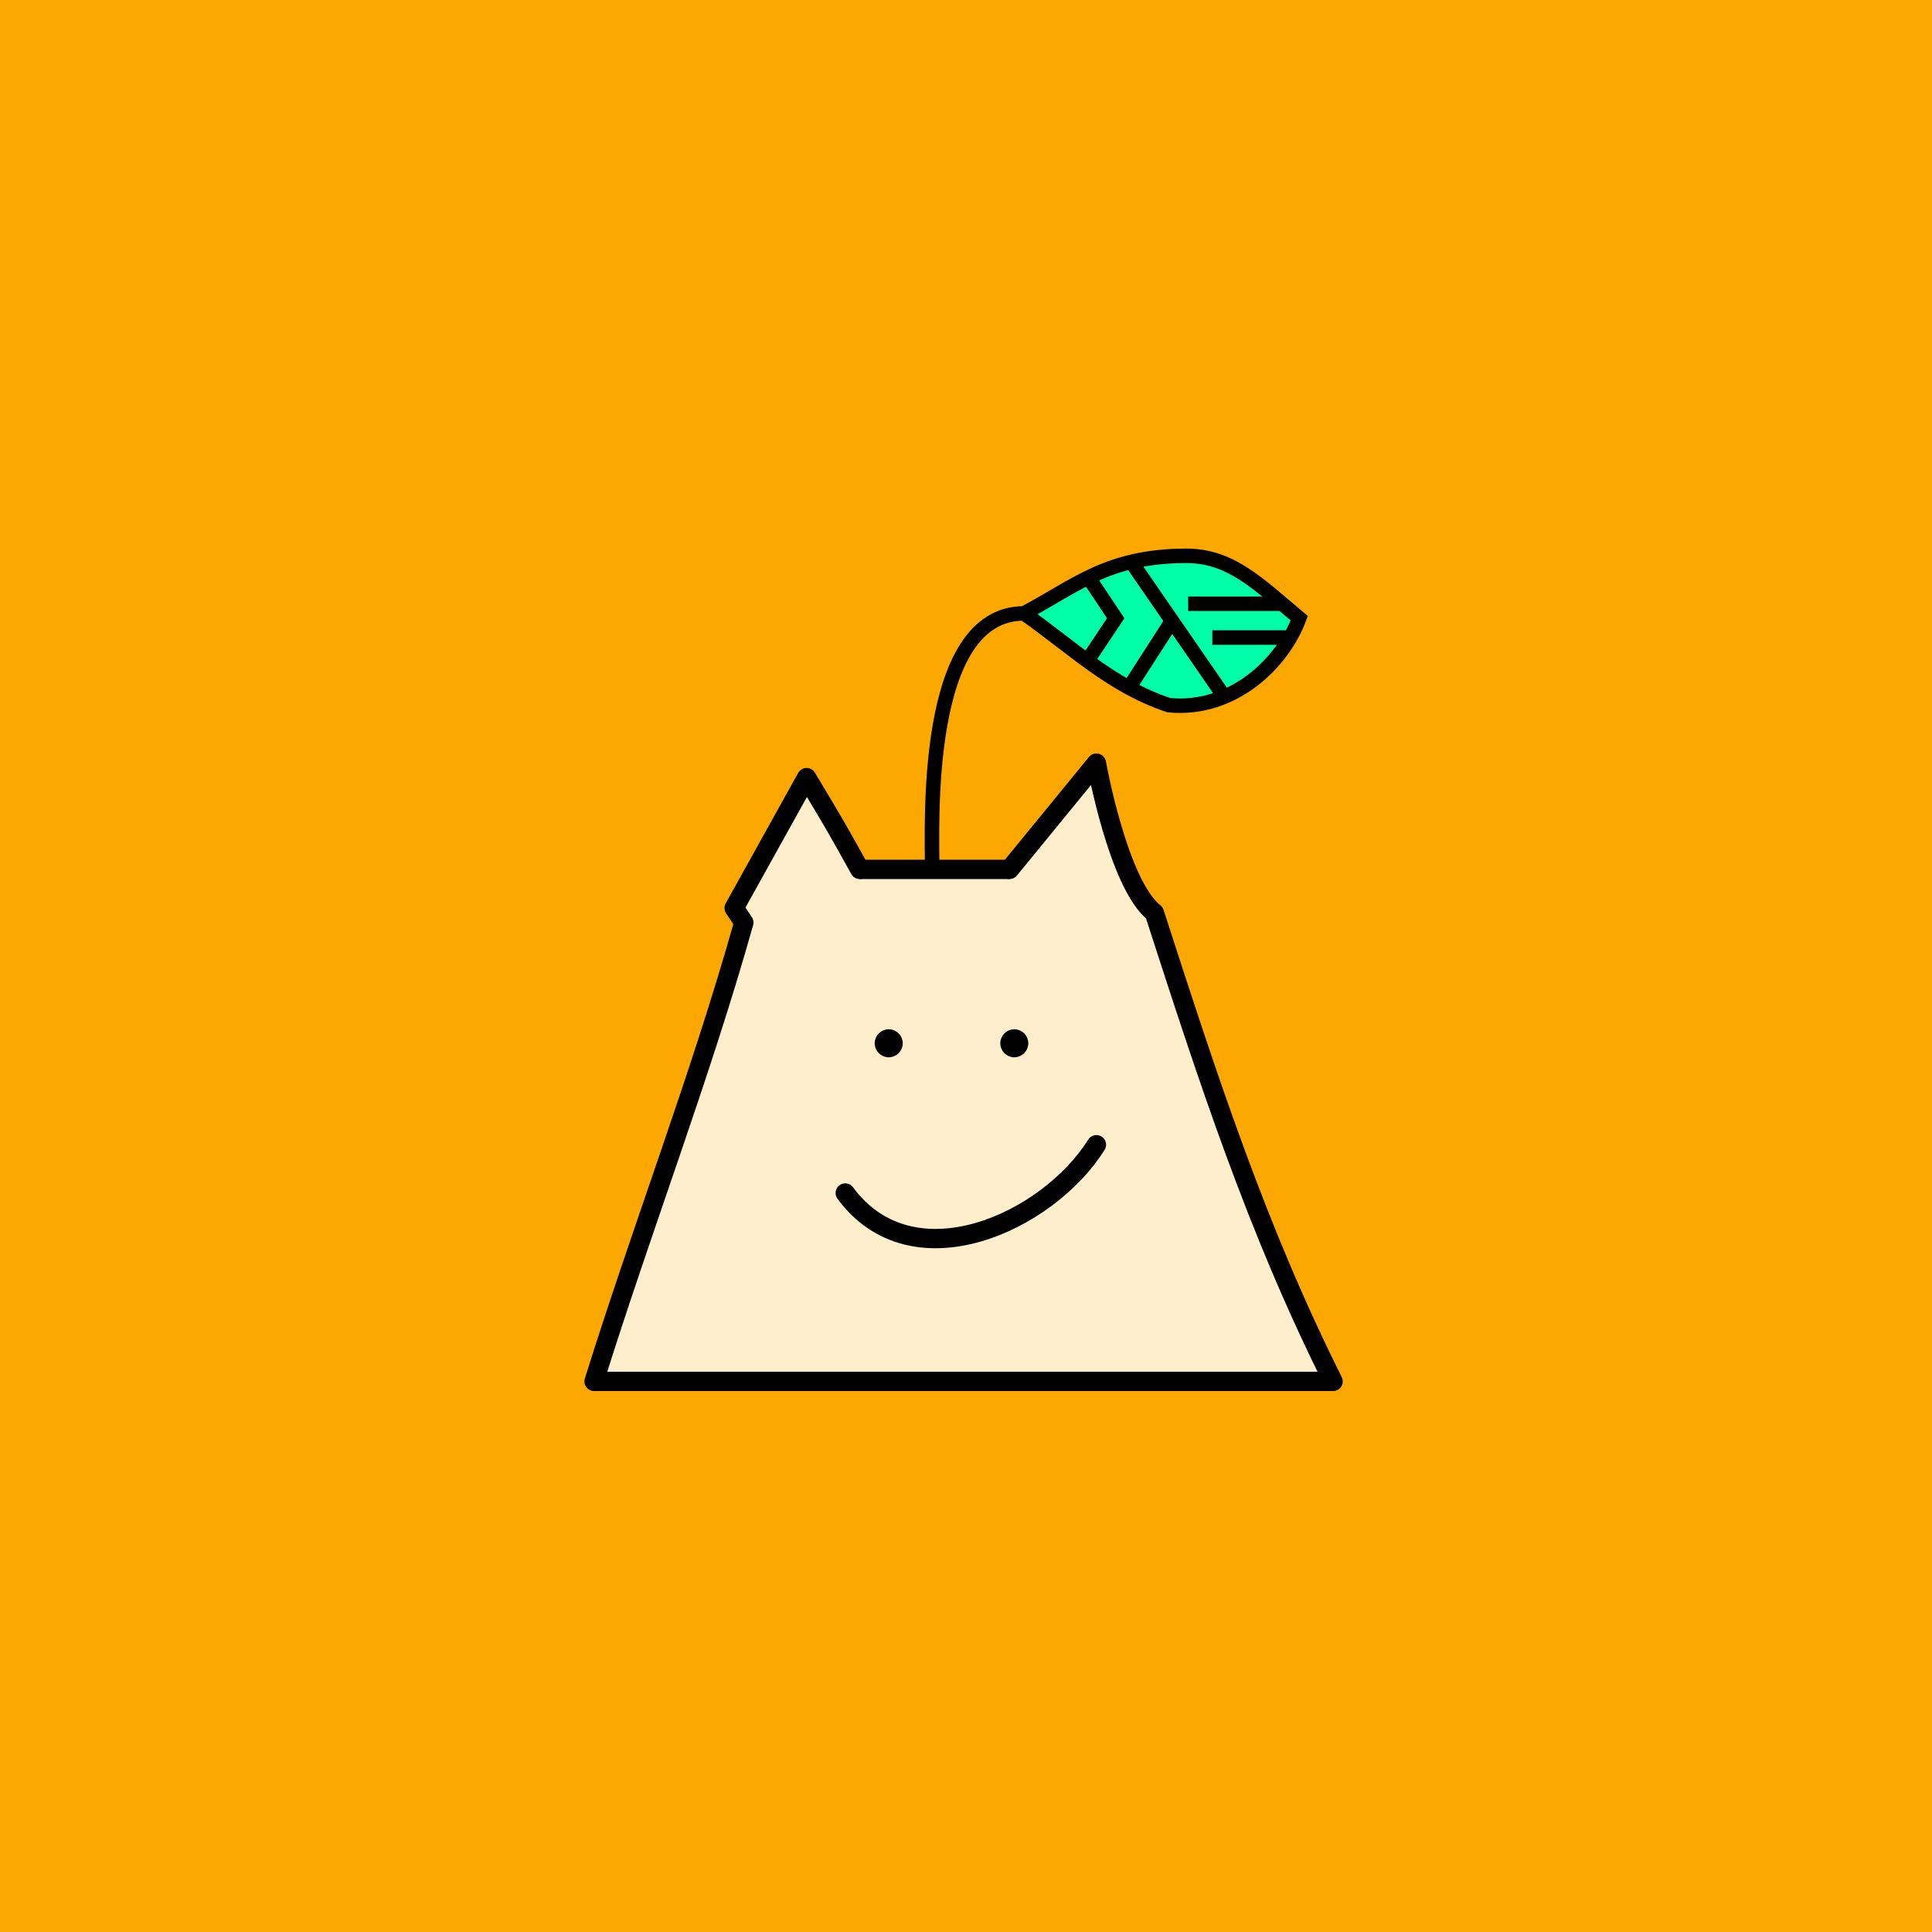
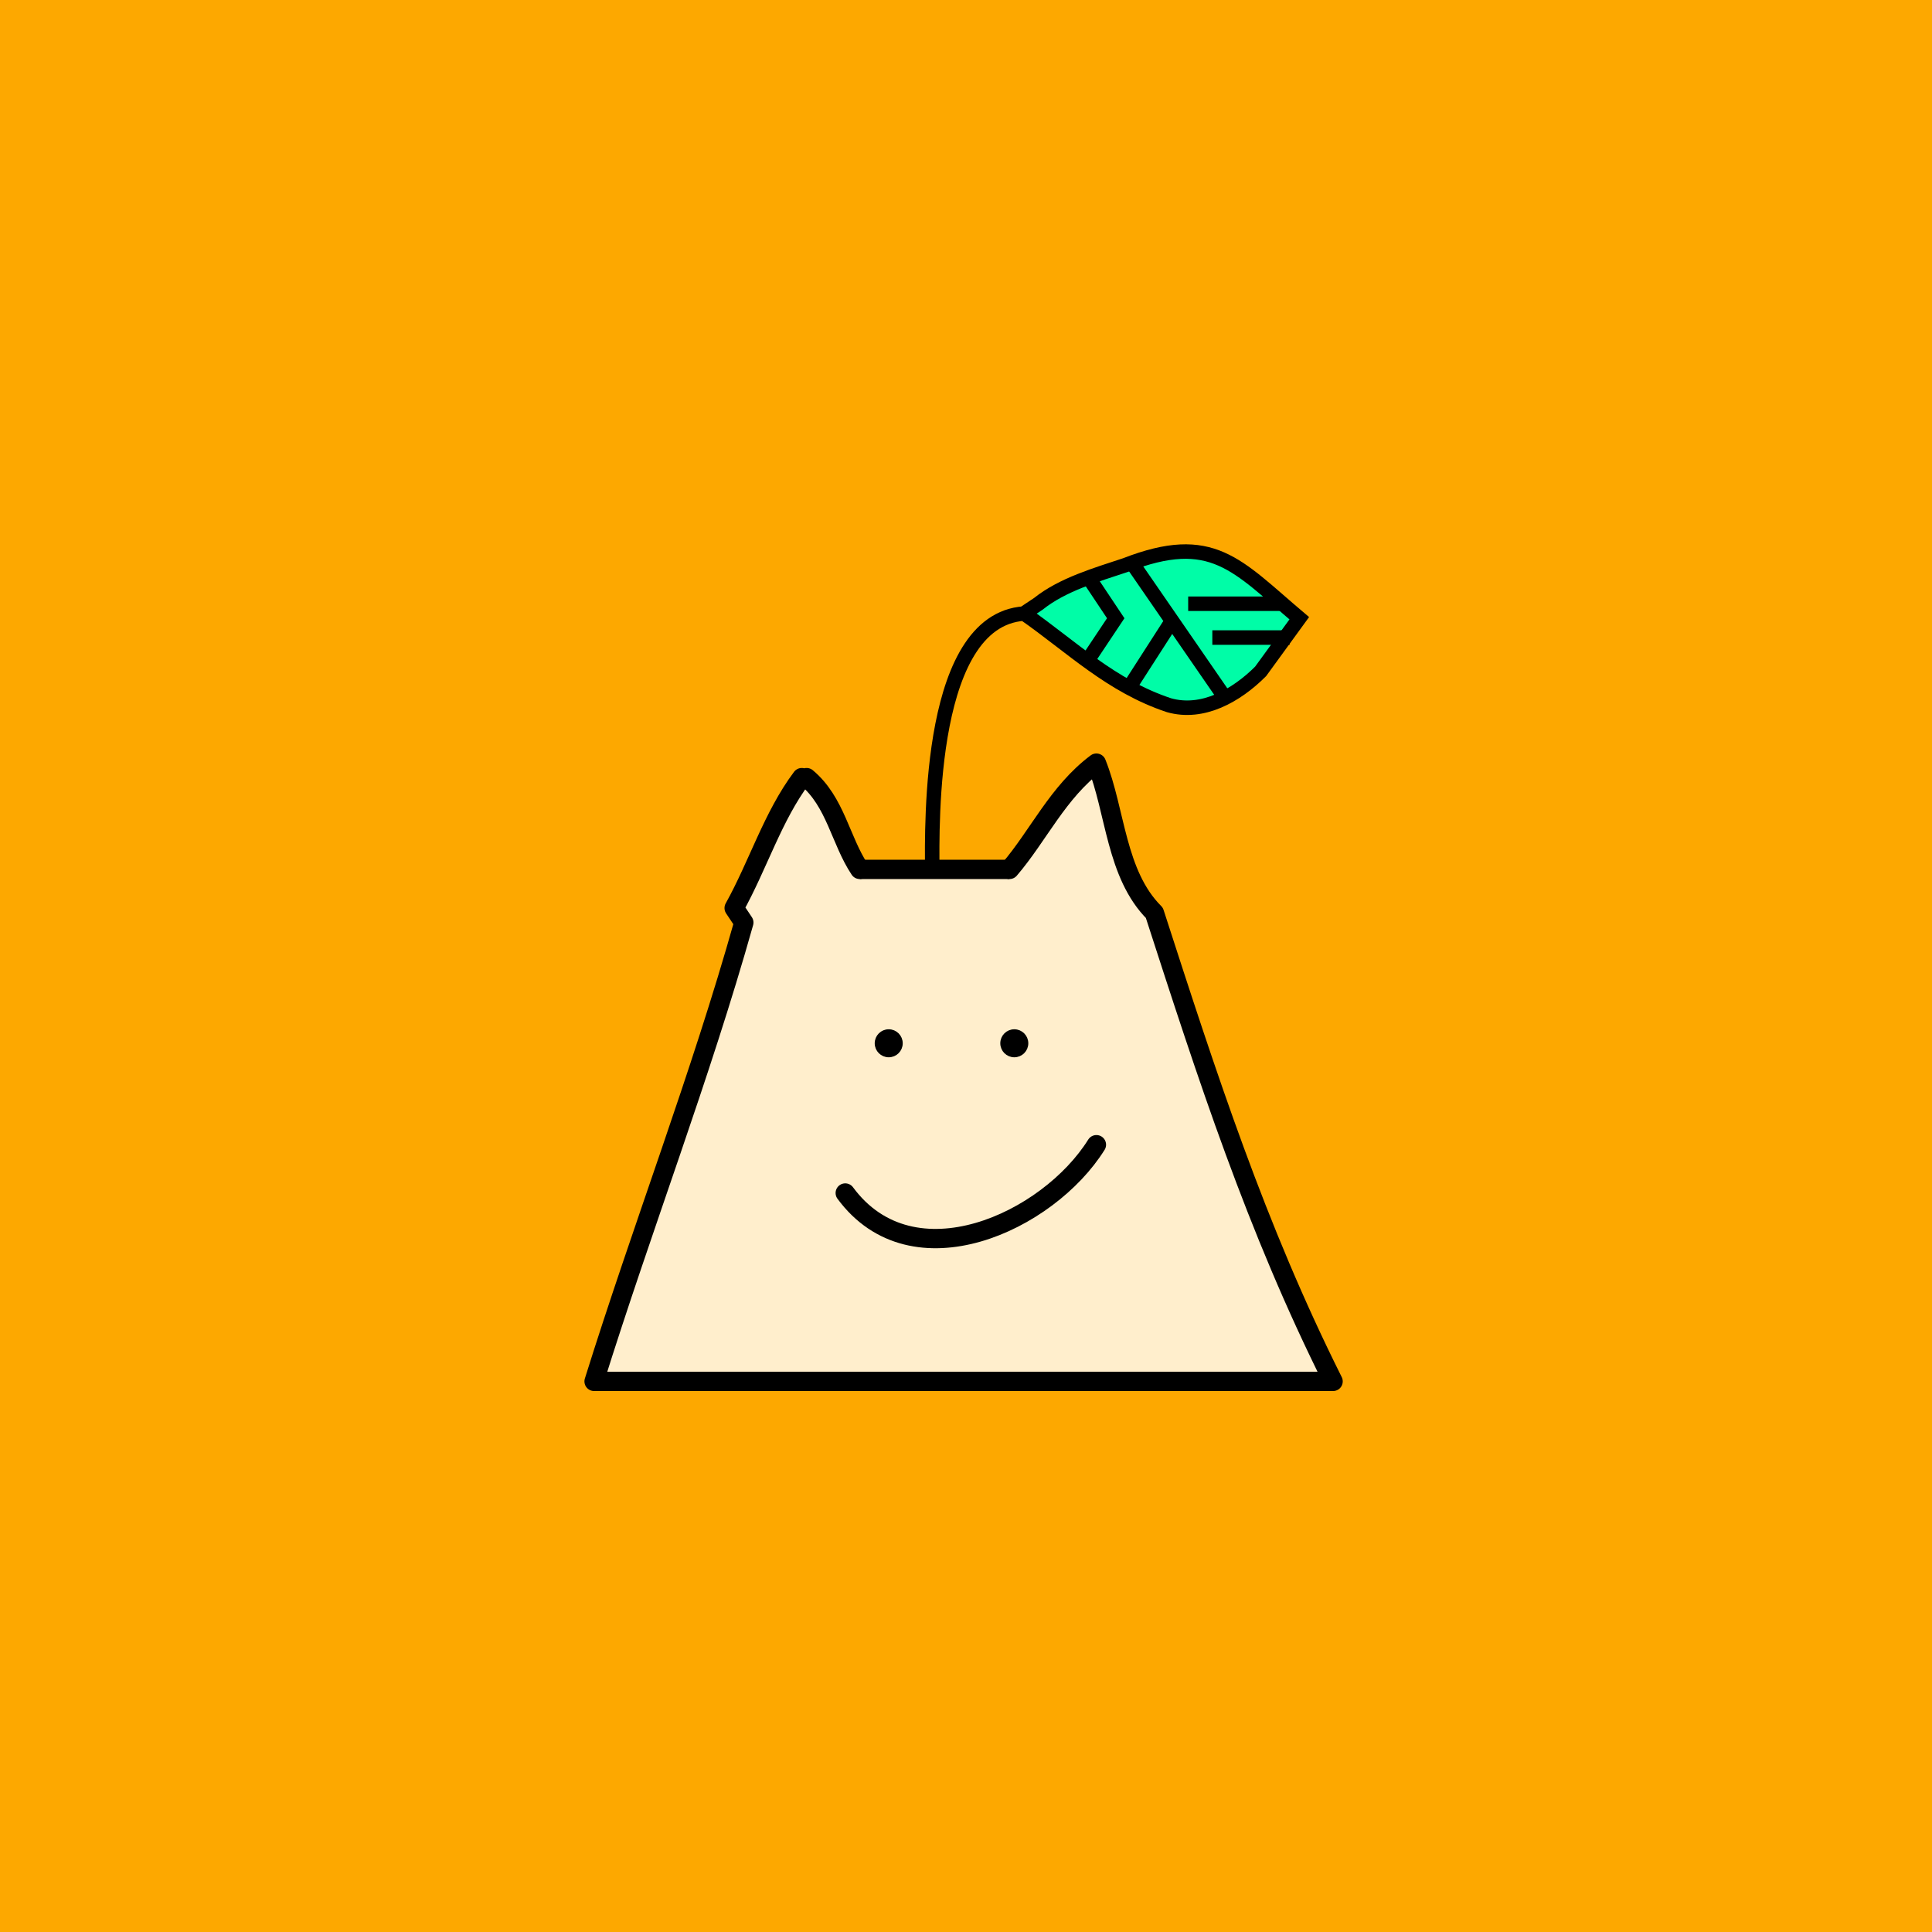
- <svg xmlns="http://www.w3.org/2000/svg" id="svg26" version="1.1" viewBox="0 0 400 400">
-   <defs id="defs2" />
-   <path style="opacity:1" id="path4" d="M 0,0 H 400 V 400 H 0 Z" stroke="#fda800" fill="#fda800" />
-   <path id="path6" d="m 228,139 v 0 l -15,-12 c -1,-1 11.974,-7.655 16.974,-9.655 C 237.914,114.873 250.787,108.877 269,128 v 0 l -2,4 c -3.144,5.77 -7.839,10.345 -13,13 -7.433,2.217 -11.546,5.007 -26,-6 z" fill="#00fda7" style="opacity:1" />
-   <path id="path8" d="m 154,190 -2,-2 15,-27 v 0 c 11,19 1,1 11,19 v 0 h 31 l 18,-22 3,11 c 3.613,11.947 3.524,11.991 7,18 l 2,2 c 0,0 14.671,50.956 37,97 H 123 Z" fill="#ffeecc" style="opacity:1" />
-   <path style="opacity:1" id="path10" d="m 227,158 c 0,0 4.469,25.054 12,31 m -30,-9 18,-22 m -60,3 c 6,10 6,10 11,19 m -26,8 c 5,-9 4.976,-8.985 15,-27 m -13,30 -2,-3 m -29,98 c 10,-32 22,-63 31,-95 m 85,-2 c 11,34 21,65 37,97 M 175,247 c 14,19 42,6 52,-10" stroke-width="4" stroke-linecap="round" stroke="#000000" fill="none" />
-   <circle id="circle12" stroke="#000000" r="2.4" cy="216" cx="184" style="opacity:1" />
-   <circle id="circle14" stroke="#000000" r="2.4" cy="216" cx="210" style="opacity:1" />
-   <path id="path16" d="m 193,180 c 0,-9 -2,-53 19,-53 m 0,0 c 10,7 18,15 30,19 13.548,1.283 23.682,-9.024 27,-18 v 0 C 260.317,120.7 254.748,115.051 245.52,115.078 229.394,115.123 222.827,121.228 212,127 Z" stroke-width="3" stroke="#000000" fill="none" style="opacity:1" />
-   <path style="opacity:1" id="path18" d="m 178,180 h 31 m -86,106 h 153" stroke-width="4" stroke="#000000" />
-   <g id="g22" stroke-width="3" stroke="#000000" style="opacity:1">
-     <path id="path20" d="m 234,116 20,29 m -11,-17 -9,14" />
+ <svg xmlns="http://www.w3.org/2000/svg" viewBox="0 0 400 400">
+   <defs />
+   <path fill="#fda800" stroke="#fda800" d="M0 0h400v400H0z" />
+   <path fill="#00fda7" d="M244 146l-16-7-15-12c-1-1 5-5 10-7l16-5c7-1 13 0 18 3l12 10-1 2-3 4c-4 5-7 8-11 10-3 2-7 3-10 2z" />
+   <path fill="#fec" d="M124 281a1785 1785 0 0130-91l-1-1-1-1 3-6c4-10 7-14 10-19l1-2 1 1c2 1 3 4 6 9l4 8 1 1h31l3-4a172 172 0 0114-18l4 11c3 11 4 14 7 18l5 13a556 556 0 0033 85H123z" />
+   <path fill="none" stroke="#000" stroke-linecap="round" stroke-width="4" d="M227 158c4 10 4 23 12 31m-30-9c6-7 10-16 18-22m-60 3c6 5 7 13 11 19m-26 8c5-9 8-19 14-27m-12 30l-2-3m-29 98c10-32 22-63 31-95M239 189c11 34 21 65 37 97m-101-39c14 19 42 6 52-10" />
+   <circle cx="184" cy="216" r="2.4" stroke="#000" />
+   <circle cx="210" cy="216" r="2.4" stroke="#000" />
+   <path fill="none" stroke="#000" stroke-width="3" d="M193 180c0-9-1-53 20-53m-1 0c10 7 18 15 30 19 7 2 14-2 19-7l8-11c-13-11-18-18-36-11-6 2-13 4-18 8z" />
+   <path stroke="#000" stroke-width="4" d="M178 180h31m-86 106h153" />
+   <g stroke="#000" stroke-width="3">
+     <path d="M234 116l20 29M243 128l-9 14" />
  </g>
-   <path id="path24" d="m 225,119 6,9 -6,9 m 26,-5 h 16 m -21,-7 h 19" stroke-width="3" stroke="#000000" fill="none" style="opacity:1" />
+   <path fill="none" stroke="#000" stroke-width="3" d="M225 119l6 9-6 9m26-5h16m-21-7h19" />
</svg>
